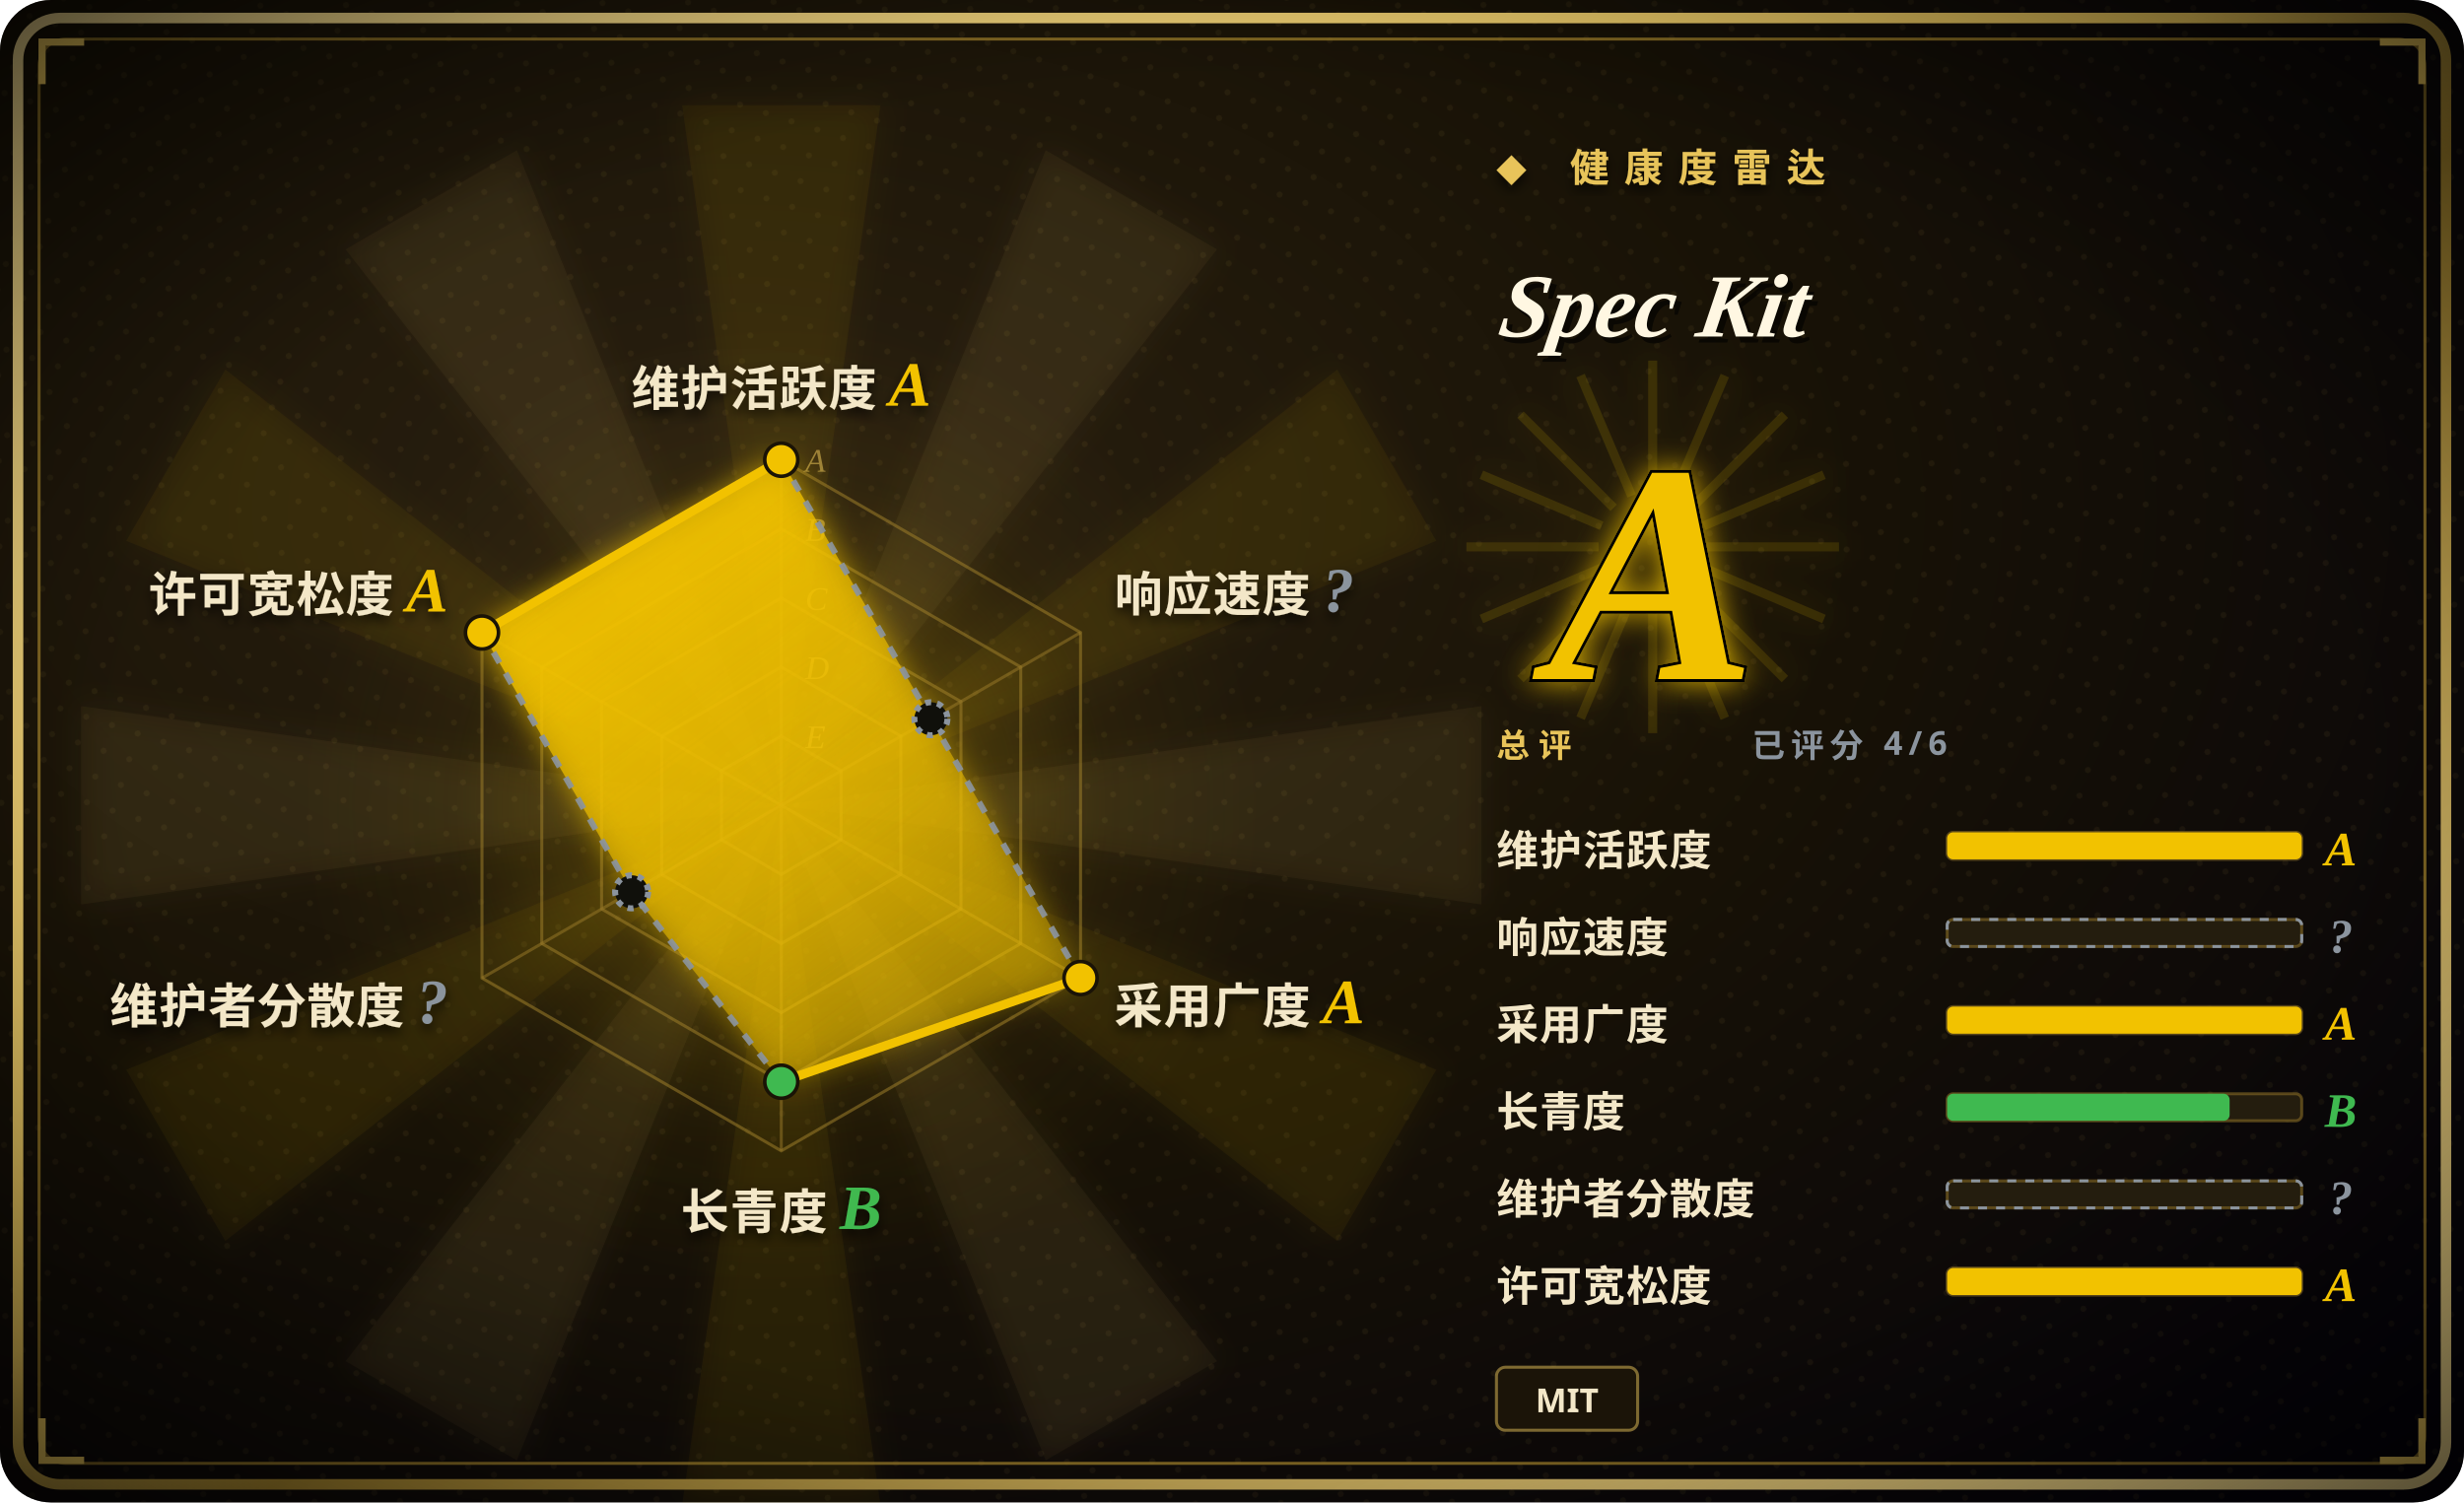
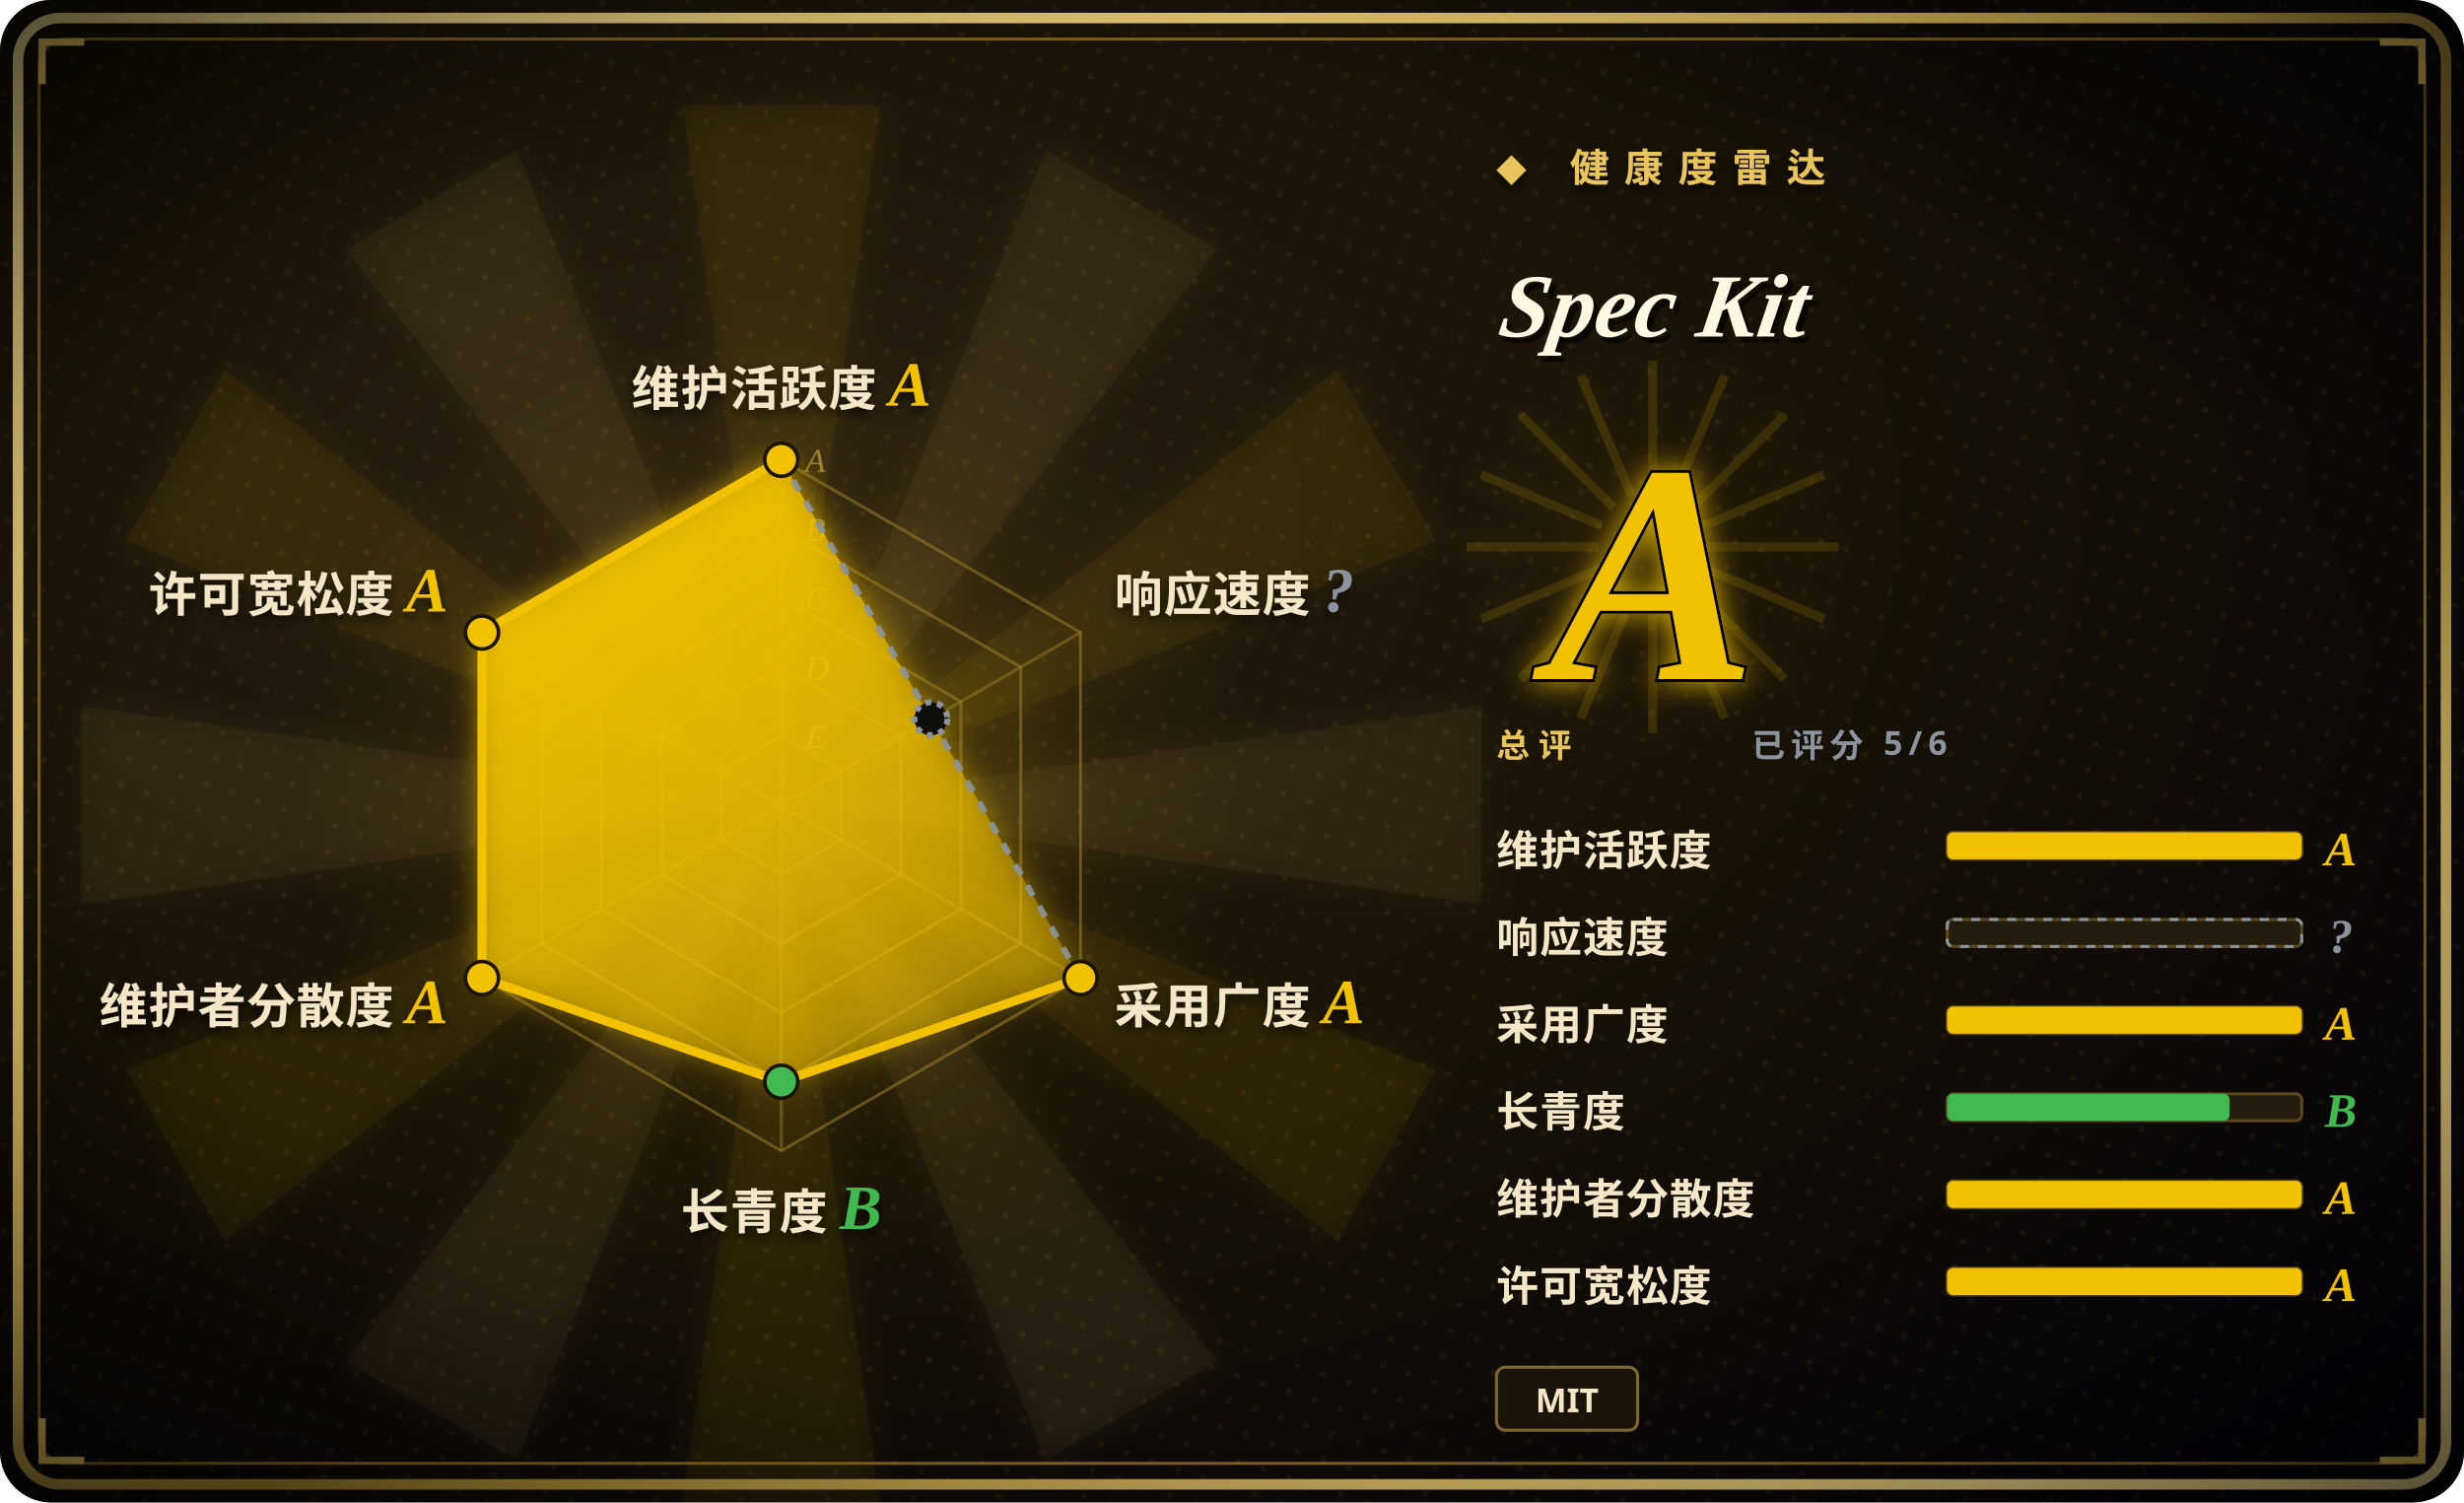
<svg xmlns="http://www.w3.org/2000/svg" width="820" height="500" viewBox="0 0 820 500">
  <defs>
    <radialGradient id="bg" cx="30%" cy="34%" r="90%">
      <stop offset="0%" stop-color="#2a2010" />
      <stop offset="48%" stop-color="#181206" />
      <stop offset="100%" stop-color="#05030a" />
    </radialGradient>
    <radialGradient id="vig" cx="50%" cy="50%" r="72%">
      <stop offset="62%" stop-color="#000000" stop-opacity="0" />
      <stop offset="100%" stop-color="#000000" stop-opacity="0.72" />
    </radialGradient>
    <linearGradient id="frame" x1="0" y1="0" x2="1" y2="1">
      <stop offset="0%" stop-color="#f6dd92" />
      <stop offset="45%" stop-color="#E8C45A" />
      <stop offset="55%" stop-color="#9c7d2a" />
      <stop offset="100%" stop-color="#f6dd92" />
    </linearGradient>
    <linearGradient id="poly" x1="0" y1="0" x2="0.7" y2="1">
      <stop offset="0%" stop-color="#F2C200" stop-opacity="0.92" />
      <stop offset="100%" stop-color="#F2C200" stop-opacity="0.34" />
    </linearGradient>
    <radialGradient id="halo" cx="50%" cy="50%" r="50%">
      <stop offset="0%" stop-color="#F2C200" stop-opacity="0.34" />
      <stop offset="68%" stop-color="#F2C200" stop-opacity="0.04" />
      <stop offset="100%" stop-color="#F2C200" stop-opacity="0" />
    </radialGradient>
    <filter id="glow" x="-60%" y="-60%" width="220%" height="220%">
      <feGaussianBlur stdDeviation="5" result="b" />
      <feMerge>
        <feMergeNode in="b" />
        <feMergeNode in="SourceGraphic" />
      </feMerge>
    </filter>
    <filter id="soft" x="-30%" y="-30%" width="160%" height="160%">
      <feDropShadow dx="0" dy="2" stdDeviation="2" flood-color="#000" flood-opacity="0.7" />
    </filter>
    <pattern id="halftone" width="9" height="9" patternUnits="userSpaceOnUse" patternTransform="rotate(18)">
      <circle cx="2" cy="2" r="1" fill="#E8C45A" fill-opacity="0.06" />
    </pattern>
  </defs>
  <rect width="820" height="500" rx="17" fill="url(#bg)" />
  <rect width="820" height="500" rx="17" fill="url(#halftone)" />
  <g opacity="0.5" filter="url(#glow)">
    <path d="M260,268 L493,235 L493,301 Z" fill="#E8C45A" fill-opacity="0.10" />
    <path d="M260,268 L478,356 L445,413 Z" fill="#F2C200" fill-opacity="0.10" />
    <path d="M260,268 L405,453 L348,486 Z" fill="#E8C45A" fill-opacity="0.10" />
    <path d="M260,268 L293,501 L227,501 Z" fill="#F2C200" fill-opacity="0.10" />
    <path d="M260,268 L172,486 L115,453 Z" fill="#E8C45A" fill-opacity="0.10" />
    <path d="M260,268 L75,413 L42,356 Z" fill="#F2C200" fill-opacity="0.10" />
    <path d="M260,268 L27,301 L27,235 Z" fill="#E8C45A" fill-opacity="0.10" />
    <path d="M260,268 L42,180 L75,123 Z" fill="#F2C200" fill-opacity="0.10" />
    <path d="M260,268 L115,83 L172,50 Z" fill="#E8C45A" fill-opacity="0.10" />
    <path d="M260,268 L227,35 L293,35 Z" fill="#F2C200" fill-opacity="0.10" />
    <path d="M260,268 L348,50 L405,83 Z" fill="#E8C45A" fill-opacity="0.10" />
    <path d="M260,268 L445,123 L478,180 Z" fill="#F2C200" fill-opacity="0.10" />
  </g>
  <circle cx="260" cy="268" r="161" fill="url(#halo)" />
  <rect x="6" y="6" width="808" height="488" rx="14" fill="none" stroke="url(#frame)" stroke-width="3.5" />
  <rect x="13" y="13" width="794" height="474" rx="9" fill="none" stroke="#9c7d2a" stroke-width="1" stroke-opacity="0.8" />
  <path d="M14,28 L14,14 L28,14" fill="none" stroke="#E8C45A" stroke-width="2.4" />
  <path d="M806,28 L806,14 L792,14" fill="none" stroke="#E8C45A" stroke-width="2.4" />
  <path d="M14,472 L14,486 L28,486" fill="none" stroke="#E8C45A" stroke-width="2.4" />
  <path d="M806,472 L806,486 L792,486" fill="none" stroke="#E8C45A" stroke-width="2.4" />
  <rect width="820" height="500" rx="17" fill="url(#vig)" />
  <polygon points="260.0,153.0 359.6,210.5 359.6,325.5 260.0,383.0 160.4,325.5 160.4,210.5" fill="none" stroke="#9c7d2a" stroke-opacity="0.55" stroke-width="1" />
  <polygon points="260.0,176.0 339.7,222.0 339.7,314.0 260.0,360.0 180.3,314.0 180.3,222.0" fill="none" stroke="#9c7d2a" stroke-opacity="0.55" stroke-width="1" />
  <polygon points="260.0,199.0 319.8,233.5 319.8,302.5 260.0,337.0 200.2,302.5 200.2,233.5" fill="none" stroke="#9c7d2a" stroke-opacity="0.55" stroke-width="1" />
  <polygon points="260.0,222.0 299.8,245.0 299.8,291.0 260.0,314.0 220.2,291.0 220.2,245.0" fill="none" stroke="#9c7d2a" stroke-opacity="0.55" stroke-width="1" />
  <polygon points="260.0,245.0 279.9,256.5 279.9,279.5 260.0,291.0 240.1,279.5 240.1,256.5" fill="none" stroke="#9c7d2a" stroke-opacity="0.55" stroke-width="1" />
  <line x1="260" y1="268" x2="260.0" y2="153.0" stroke="#9c7d2a" stroke-opacity="0.5" stroke-width="1" />
  <line x1="260" y1="268" x2="359.6" y2="210.5" stroke="#9c7d2a" stroke-opacity="0.5" stroke-width="1" />
  <line x1="260" y1="268" x2="359.6" y2="325.5" stroke="#9c7d2a" stroke-opacity="0.5" stroke-width="1" />
  <line x1="260" y1="268" x2="260.0" y2="383.0" stroke="#9c7d2a" stroke-opacity="0.5" stroke-width="1" />
  <line x1="260" y1="268" x2="160.4" y2="325.5" stroke="#9c7d2a" stroke-opacity="0.5" stroke-width="1" />
  <line x1="260" y1="268" x2="160.4" y2="210.5" stroke="#9c7d2a" stroke-opacity="0.5" stroke-width="1" />
  <text x="268" y="157.0" font-size="11" font-style="italic" fill="#E8C45A" fill-opacity="0.55" font-family="'Georgia','Times New Roman',serif">A</text>
  <text x="268" y="180.0" font-size="11" font-style="italic" fill="#E8C45A" fill-opacity="0.55" font-family="'Georgia','Times New Roman',serif">B</text>
  <text x="268" y="203.0" font-size="11" font-style="italic" fill="#E8C45A" fill-opacity="0.55" font-family="'Georgia','Times New Roman',serif">C</text>
  <text x="268" y="226.0" font-size="11" font-style="italic" fill="#E8C45A" fill-opacity="0.55" font-family="'Georgia','Times New Roman',serif">D</text>
  <text x="268" y="249.0" font-size="11" font-style="italic" fill="#E8C45A" fill-opacity="0.55" font-family="'Georgia','Times New Roman',serif">E</text>
-   <polygon points="260.0,153.0 309.8,239.2 359.6,325.5 260.0,360.0 210.2,296.8 160.4,210.5" fill="url(#poly)" filter="url(#glow)" />
+   <polygon points="260.0,153.0 309.8,239.2 359.6,325.5 260.0,360.0 160.4,325.5 160.4,210.5" fill="url(#poly)" filter="url(#glow)" />
  <line x1="260.0" y1="153.0" x2="309.8" y2="239.2" stroke="#8B949E" stroke-width="2" stroke-dasharray="4 4" stroke-opacity="0.92" />
  <line x1="309.8" y1="239.2" x2="359.6" y2="325.5" stroke="#8B949E" stroke-width="2" stroke-dasharray="4 4" stroke-opacity="0.92" />
  <line x1="359.6" y1="325.5" x2="260.0" y2="360.0" stroke="#F2C200" stroke-width="3" />
-   <line x1="260.0" y1="360.0" x2="210.2" y2="296.8" stroke="#8B949E" stroke-width="2" stroke-dasharray="4 4" stroke-opacity="0.92" />
-   <line x1="210.2" y1="296.8" x2="160.4" y2="210.5" stroke="#8B949E" stroke-width="2" stroke-dasharray="4 4" stroke-opacity="0.92" />
+   <line x1="260.0" y1="360.0" x2="160.4" y2="325.5" stroke="#F2C200" stroke-width="3" />
+   <line x1="160.4" y1="325.5" x2="160.4" y2="210.5" stroke="#F2C200" stroke-width="3" />
  <line x1="160.4" y1="210.5" x2="260.0" y2="153.0" stroke="#F2C200" stroke-width="3" />
  <circle cx="260.0" cy="153.0" r="5.5" fill="#F2C200" stroke="#1a1306" stroke-width="1.2" />
  <circle cx="309.8" cy="239.2" r="5.5" fill="#10100b" stroke="#8B949E" stroke-width="2" stroke-dasharray="2 2" />
  <circle cx="359.6" cy="325.5" r="5.5" fill="#F2C200" stroke="#1a1306" stroke-width="1.2" />
  <circle cx="260.0" cy="360.0" r="5.5" fill="#3FB950" stroke="#1a1306" stroke-width="1.2" />
-   <circle cx="210.2" cy="296.8" r="5.5" fill="#10100b" stroke="#8B949E" stroke-width="2" stroke-dasharray="2 2" />
+   <circle cx="160.4" cy="325.5" r="5.5" fill="#F2C200" stroke="#1a1306" stroke-width="1.2" />
  <circle cx="160.4" cy="210.5" r="5.5" fill="#F2C200" stroke="#1a1306" stroke-width="1.2" />
  <text x="260.0" y="135.0" font-size="16" font-weight="900" fill="#f3e7c8" text-anchor="middle" font-family="'PingFang SC','Hiragino Sans GB','Heiti SC','Microsoft YaHei',sans-serif" letter-spacing="0.4" filter="url(#soft)">维护活跃度 <tspan fill="#F2C200" font-family="'Georgia','Times New Roman',serif" font-style="italic" font-size="21">A</tspan>
  </text>
  <text x="370.9" y="203.5" font-size="16" font-weight="900" fill="#f3e7c8" text-anchor="start" font-family="'PingFang SC','Hiragino Sans GB','Heiti SC','Microsoft YaHei',sans-serif" letter-spacing="0.4" filter="url(#soft)">响应速度 <tspan fill="#8B949E" font-family="'Georgia','Times New Roman',serif" font-style="italic" font-size="21">?</tspan>
  </text>
  <text x="370.9" y="340.5" font-size="16" font-weight="900" fill="#f3e7c8" text-anchor="start" font-family="'PingFang SC','Hiragino Sans GB','Heiti SC','Microsoft YaHei',sans-serif" letter-spacing="0.4" filter="url(#soft)">采用广度 <tspan fill="#F2C200" font-family="'Georgia','Times New Roman',serif" font-style="italic" font-size="21">A</tspan>
  </text>
  <text x="260.0" y="409.0" font-size="16" font-weight="900" fill="#f3e7c8" text-anchor="middle" font-family="'PingFang SC','Hiragino Sans GB','Heiti SC','Microsoft YaHei',sans-serif" letter-spacing="0.4" filter="url(#soft)">长青度 <tspan fill="#3FB950" font-family="'Georgia','Times New Roman',serif" font-style="italic" font-size="21">B</tspan>
  </text>
-   <text x="149.1" y="340.5" font-size="16" font-weight="900" fill="#f3e7c8" text-anchor="end" font-family="'PingFang SC','Hiragino Sans GB','Heiti SC','Microsoft YaHei',sans-serif" letter-spacing="0.4" filter="url(#soft)">维护者分散度 <tspan fill="#8B949E" font-family="'Georgia','Times New Roman',serif" font-style="italic" font-size="21">?</tspan>
+   <text x="149.1" y="340.5" font-size="16" font-weight="900" fill="#f3e7c8" text-anchor="end" font-family="'PingFang SC','Hiragino Sans GB','Heiti SC','Microsoft YaHei',sans-serif" letter-spacing="0.4" filter="url(#soft)">维护者分散度 <tspan fill="#F2C200" font-family="'Georgia','Times New Roman',serif" font-style="italic" font-size="21">A</tspan>
  </text>
  <text x="149.1" y="203.5" font-size="16" font-weight="900" fill="#f3e7c8" text-anchor="end" font-family="'PingFang SC','Hiragino Sans GB','Heiti SC','Microsoft YaHei',sans-serif" letter-spacing="0.4" filter="url(#soft)">许可宽松度 <tspan fill="#F2C200" font-family="'Georgia','Times New Roman',serif" font-style="italic" font-size="21">A</tspan>
  </text>
  <text x="498" y="60" font-size="13" letter-spacing="5" fill="#E8C45A" font-weight="900" font-family="'PingFang SC','Hiragino Sans GB','Heiti SC','Microsoft YaHei',sans-serif" filter="url(#soft)">◆ 健康度雷达</text>
  <g transform="translate(498,112) skewX(-9)">
    <text x="2" y="2" font-size="30" font-weight="900" font-style="italic" fill="#000" fill-opacity="0.6" font-family="'Georgia','Times New Roman',serif">Spec Kit</text>
    <text x="0" y="0" font-size="30" font-weight="900" font-style="italic" fill="#fff7e2" font-family="'Georgia','Times New Roman',serif">Spec Kit</text>
  </g>
  <line x1="498" y1="124" x2="648" y2="124" stroke="url(#frame)" stroke-width="2" />
  <g opacity="0.85" filter="url(#glow)">
    <line x1="568" y1="182" x2="612" y2="182" stroke="#F2C200" stroke-opacity="0.16" stroke-width="3" />
    <line x1="567" y1="189" x2="607" y2="206" stroke="#F2C200" stroke-opacity="0.16" stroke-width="3" />
    <line x1="563" y1="195" x2="594" y2="226" stroke="#F2C200" stroke-opacity="0.16" stroke-width="3" />
    <line x1="557" y1="199" x2="574" y2="239" stroke="#F2C200" stroke-opacity="0.16" stroke-width="3" />
    <line x1="550" y1="200" x2="550" y2="244" stroke="#F2C200" stroke-opacity="0.16" stroke-width="3" />
    <line x1="543" y1="199" x2="526" y2="239" stroke="#F2C200" stroke-opacity="0.16" stroke-width="3" />
    <line x1="537" y1="195" x2="506" y2="226" stroke="#F2C200" stroke-opacity="0.16" stroke-width="3" />
    <line x1="533" y1="189" x2="493" y2="206" stroke="#F2C200" stroke-opacity="0.16" stroke-width="3" />
    <line x1="532" y1="182" x2="488" y2="182" stroke="#F2C200" stroke-opacity="0.16" stroke-width="3" />
    <line x1="533" y1="175" x2="493" y2="158" stroke="#F2C200" stroke-opacity="0.16" stroke-width="3" />
    <line x1="537" y1="169" x2="506" y2="138" stroke="#F2C200" stroke-opacity="0.16" stroke-width="3" />
    <line x1="543" y1="165" x2="526" y2="125" stroke="#F2C200" stroke-opacity="0.16" stroke-width="3" />
    <line x1="550" y1="164" x2="550" y2="120" stroke="#F2C200" stroke-opacity="0.16" stroke-width="3" />
    <line x1="557" y1="165" x2="574" y2="125" stroke="#F2C200" stroke-opacity="0.16" stroke-width="3" />
    <line x1="563" y1="169" x2="594" y2="138" stroke="#F2C200" stroke-opacity="0.16" stroke-width="3" />
    <line x1="567" y1="175" x2="607" y2="158" stroke="#F2C200" stroke-opacity="0.16" stroke-width="3" />
  </g>
  <text x="550" y="226" font-size="104" font-weight="900" font-style="italic" text-anchor="middle" fill="#F2C200" stroke="#000" stroke-width="2" paint-order="stroke" font-family="'Georgia','Times New Roman',serif" filter="url(#glow)">A</text>
  <text x="498" y="252" font-size="11" letter-spacing="3" fill="#E8C45A" font-family="'PingFang SC','Hiragino Sans GB','Heiti SC','Microsoft YaHei',sans-serif" font-weight="900">总评</text>
-   <text x="648" y="252" font-size="11" letter-spacing="2" fill="#8B949E" font-family="'PingFang SC','Hiragino Sans GB','Heiti SC','Microsoft YaHei',sans-serif" font-weight="900" text-anchor="end">已评分 4/6</text>
+   <text x="648" y="252" font-size="11" letter-spacing="2" fill="#8B949E" font-family="'PingFang SC','Hiragino Sans GB','Heiti SC','Microsoft YaHei',sans-serif" font-weight="900" text-anchor="end">已评分 5/6</text>
  <text x="498" y="288" font-size="14" font-weight="900" fill="#f3e7c8" font-family="'PingFang SC','Hiragino Sans GB','Heiti SC','Microsoft YaHei',sans-serif" letter-spacing="0.4">维护活跃度</text>
  <rect x="648" y="277" width="118" height="9" rx="2" fill="#241d0e" stroke="#9c7d2a" stroke-opacity="0.5" />
  <rect x="648" y="277" width="118" height="9" rx="2" fill="#F2C200" />
  <text x="779" y="288" font-size="16" font-weight="900" font-style="italic" fill="#F2C200" font-family="'Georgia','Times New Roman',serif" text-anchor="middle">A</text>
  <text x="498" y="317" font-size="14" font-weight="900" fill="#f3e7c8" font-family="'PingFang SC','Hiragino Sans GB','Heiti SC','Microsoft YaHei',sans-serif" letter-spacing="0.4">响应速度</text>
  <rect x="648" y="306" width="118" height="9" rx="2" fill="#241d0e" stroke="#9c7d2a" stroke-opacity="0.5" />
  <rect x="648" y="306" width="118" height="9" rx="2" fill="none" stroke="#8B949E" stroke-dasharray="3 3" />
  <text x="779" y="317" font-size="16" font-weight="900" font-style="italic" fill="#8B949E" font-family="'Georgia','Times New Roman',serif" text-anchor="middle">?</text>
  <text x="498" y="346" font-size="14" font-weight="900" fill="#f3e7c8" font-family="'PingFang SC','Hiragino Sans GB','Heiti SC','Microsoft YaHei',sans-serif" letter-spacing="0.4">采用广度</text>
  <rect x="648" y="335" width="118" height="9" rx="2" fill="#241d0e" stroke="#9c7d2a" stroke-opacity="0.5" />
  <rect x="648" y="335" width="118" height="9" rx="2" fill="#F2C200" />
  <text x="779" y="346" font-size="16" font-weight="900" font-style="italic" fill="#F2C200" font-family="'Georgia','Times New Roman',serif" text-anchor="middle">A</text>
  <text x="498" y="375" font-size="14" font-weight="900" fill="#f3e7c8" font-family="'PingFang SC','Hiragino Sans GB','Heiti SC','Microsoft YaHei',sans-serif" letter-spacing="0.4">长青度</text>
  <rect x="648" y="364" width="118" height="9" rx="2" fill="#241d0e" stroke="#9c7d2a" stroke-opacity="0.5" />
  <rect x="648" y="364" width="94" height="9" rx="2" fill="#3FB950" />
  <text x="779" y="375" font-size="16" font-weight="900" font-style="italic" fill="#3FB950" font-family="'Georgia','Times New Roman',serif" text-anchor="middle">B</text>
  <text x="498" y="404" font-size="14" font-weight="900" fill="#f3e7c8" font-family="'PingFang SC','Hiragino Sans GB','Heiti SC','Microsoft YaHei',sans-serif" letter-spacing="0.4">维护者分散度</text>
  <rect x="648" y="393" width="118" height="9" rx="2" fill="#241d0e" stroke="#9c7d2a" stroke-opacity="0.5" />
-   <rect x="648" y="393" width="118" height="9" rx="2" fill="none" stroke="#8B949E" stroke-dasharray="3 3" />
-   <text x="779" y="404" font-size="16" font-weight="900" font-style="italic" fill="#8B949E" font-family="'Georgia','Times New Roman',serif" text-anchor="middle">?</text>
+   <rect x="648" y="393" width="118" height="9" rx="2" fill="#F2C200" />
+   <text x="779" y="404" font-size="16" font-weight="900" font-style="italic" fill="#F2C200" font-family="'Georgia','Times New Roman',serif" text-anchor="middle">A</text>
  <text x="498" y="433" font-size="14" font-weight="900" fill="#f3e7c8" font-family="'PingFang SC','Hiragino Sans GB','Heiti SC','Microsoft YaHei',sans-serif" letter-spacing="0.4">许可宽松度</text>
  <rect x="648" y="422" width="118" height="9" rx="2" fill="#241d0e" stroke="#9c7d2a" stroke-opacity="0.5" />
  <rect x="648" y="422" width="118" height="9" rx="2" fill="#F2C200" />
  <text x="779" y="433" font-size="16" font-weight="900" font-style="italic" fill="#F2C200" font-family="'Georgia','Times New Roman',serif" text-anchor="middle">A</text>
  <rect x="498" y="455" width="47" height="21" rx="3" fill="#1b1408" stroke="#E8C45A" stroke-opacity="0.5" />
  <text x="521.5" y="470" font-size="11" font-weight="700" fill="#f3e7c8" text-anchor="middle" font-family="'PingFang SC','Hiragino Sans GB','Heiti SC','Microsoft YaHei',sans-serif">MIT</text>
</svg>
